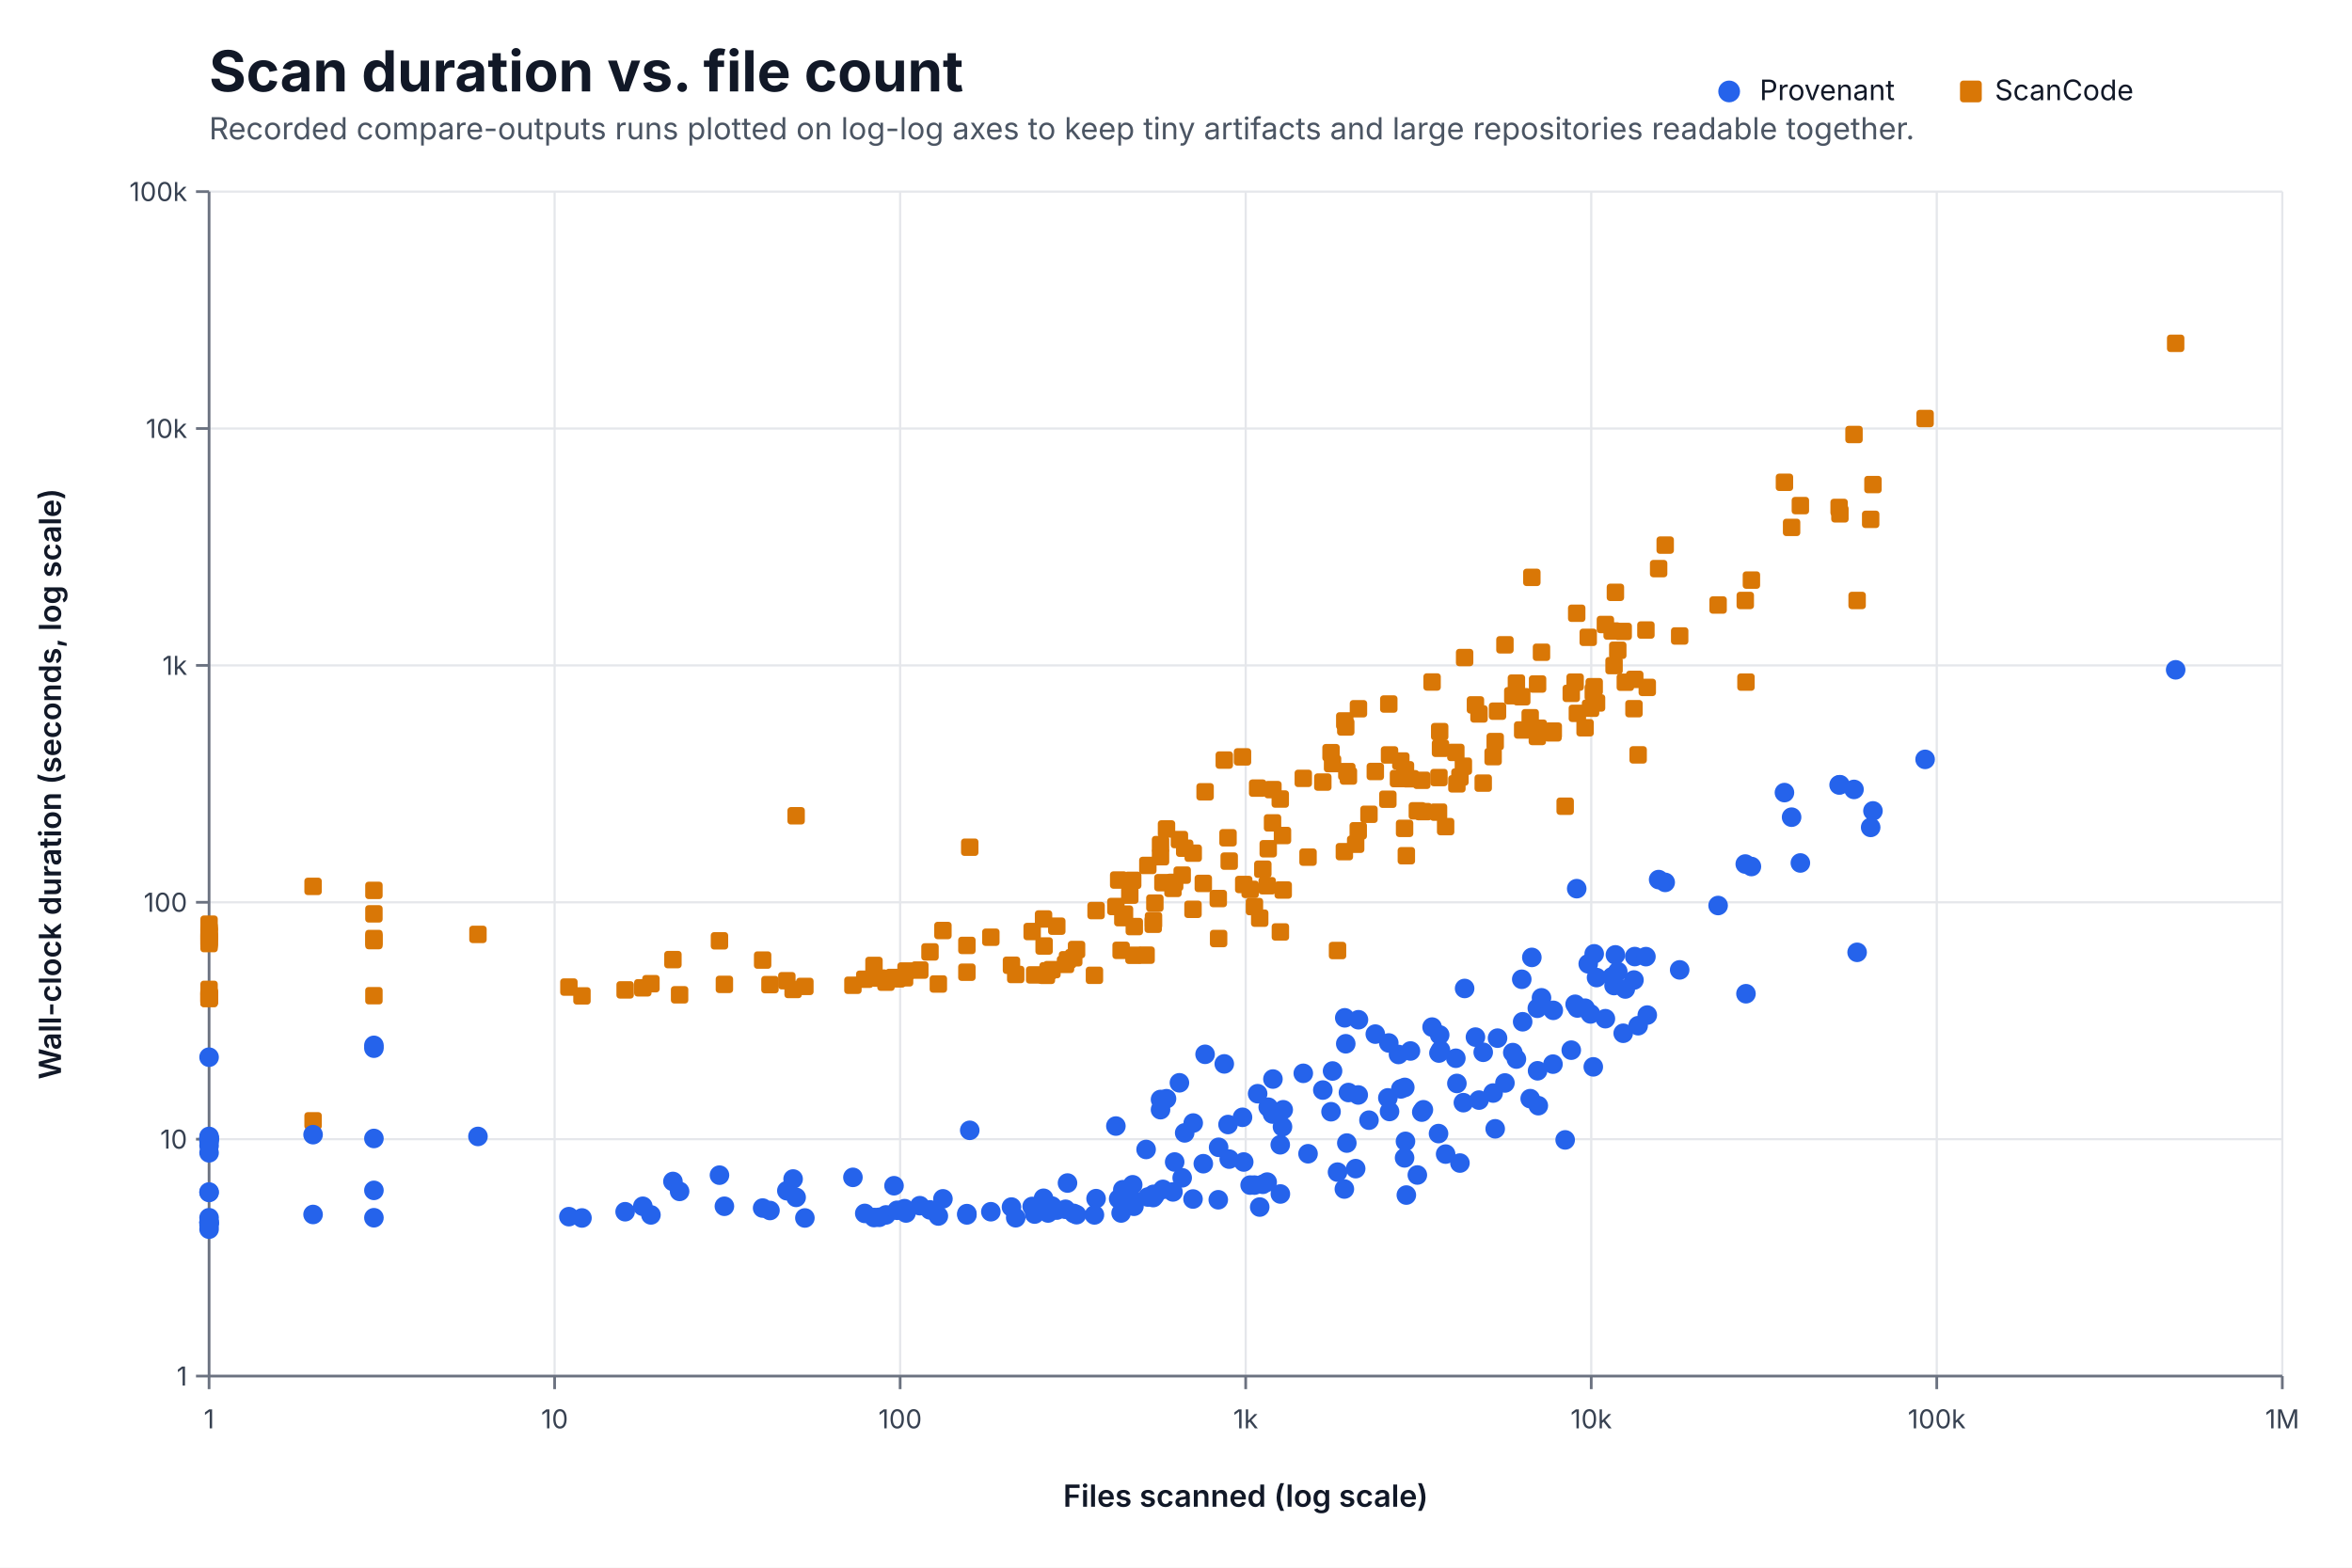
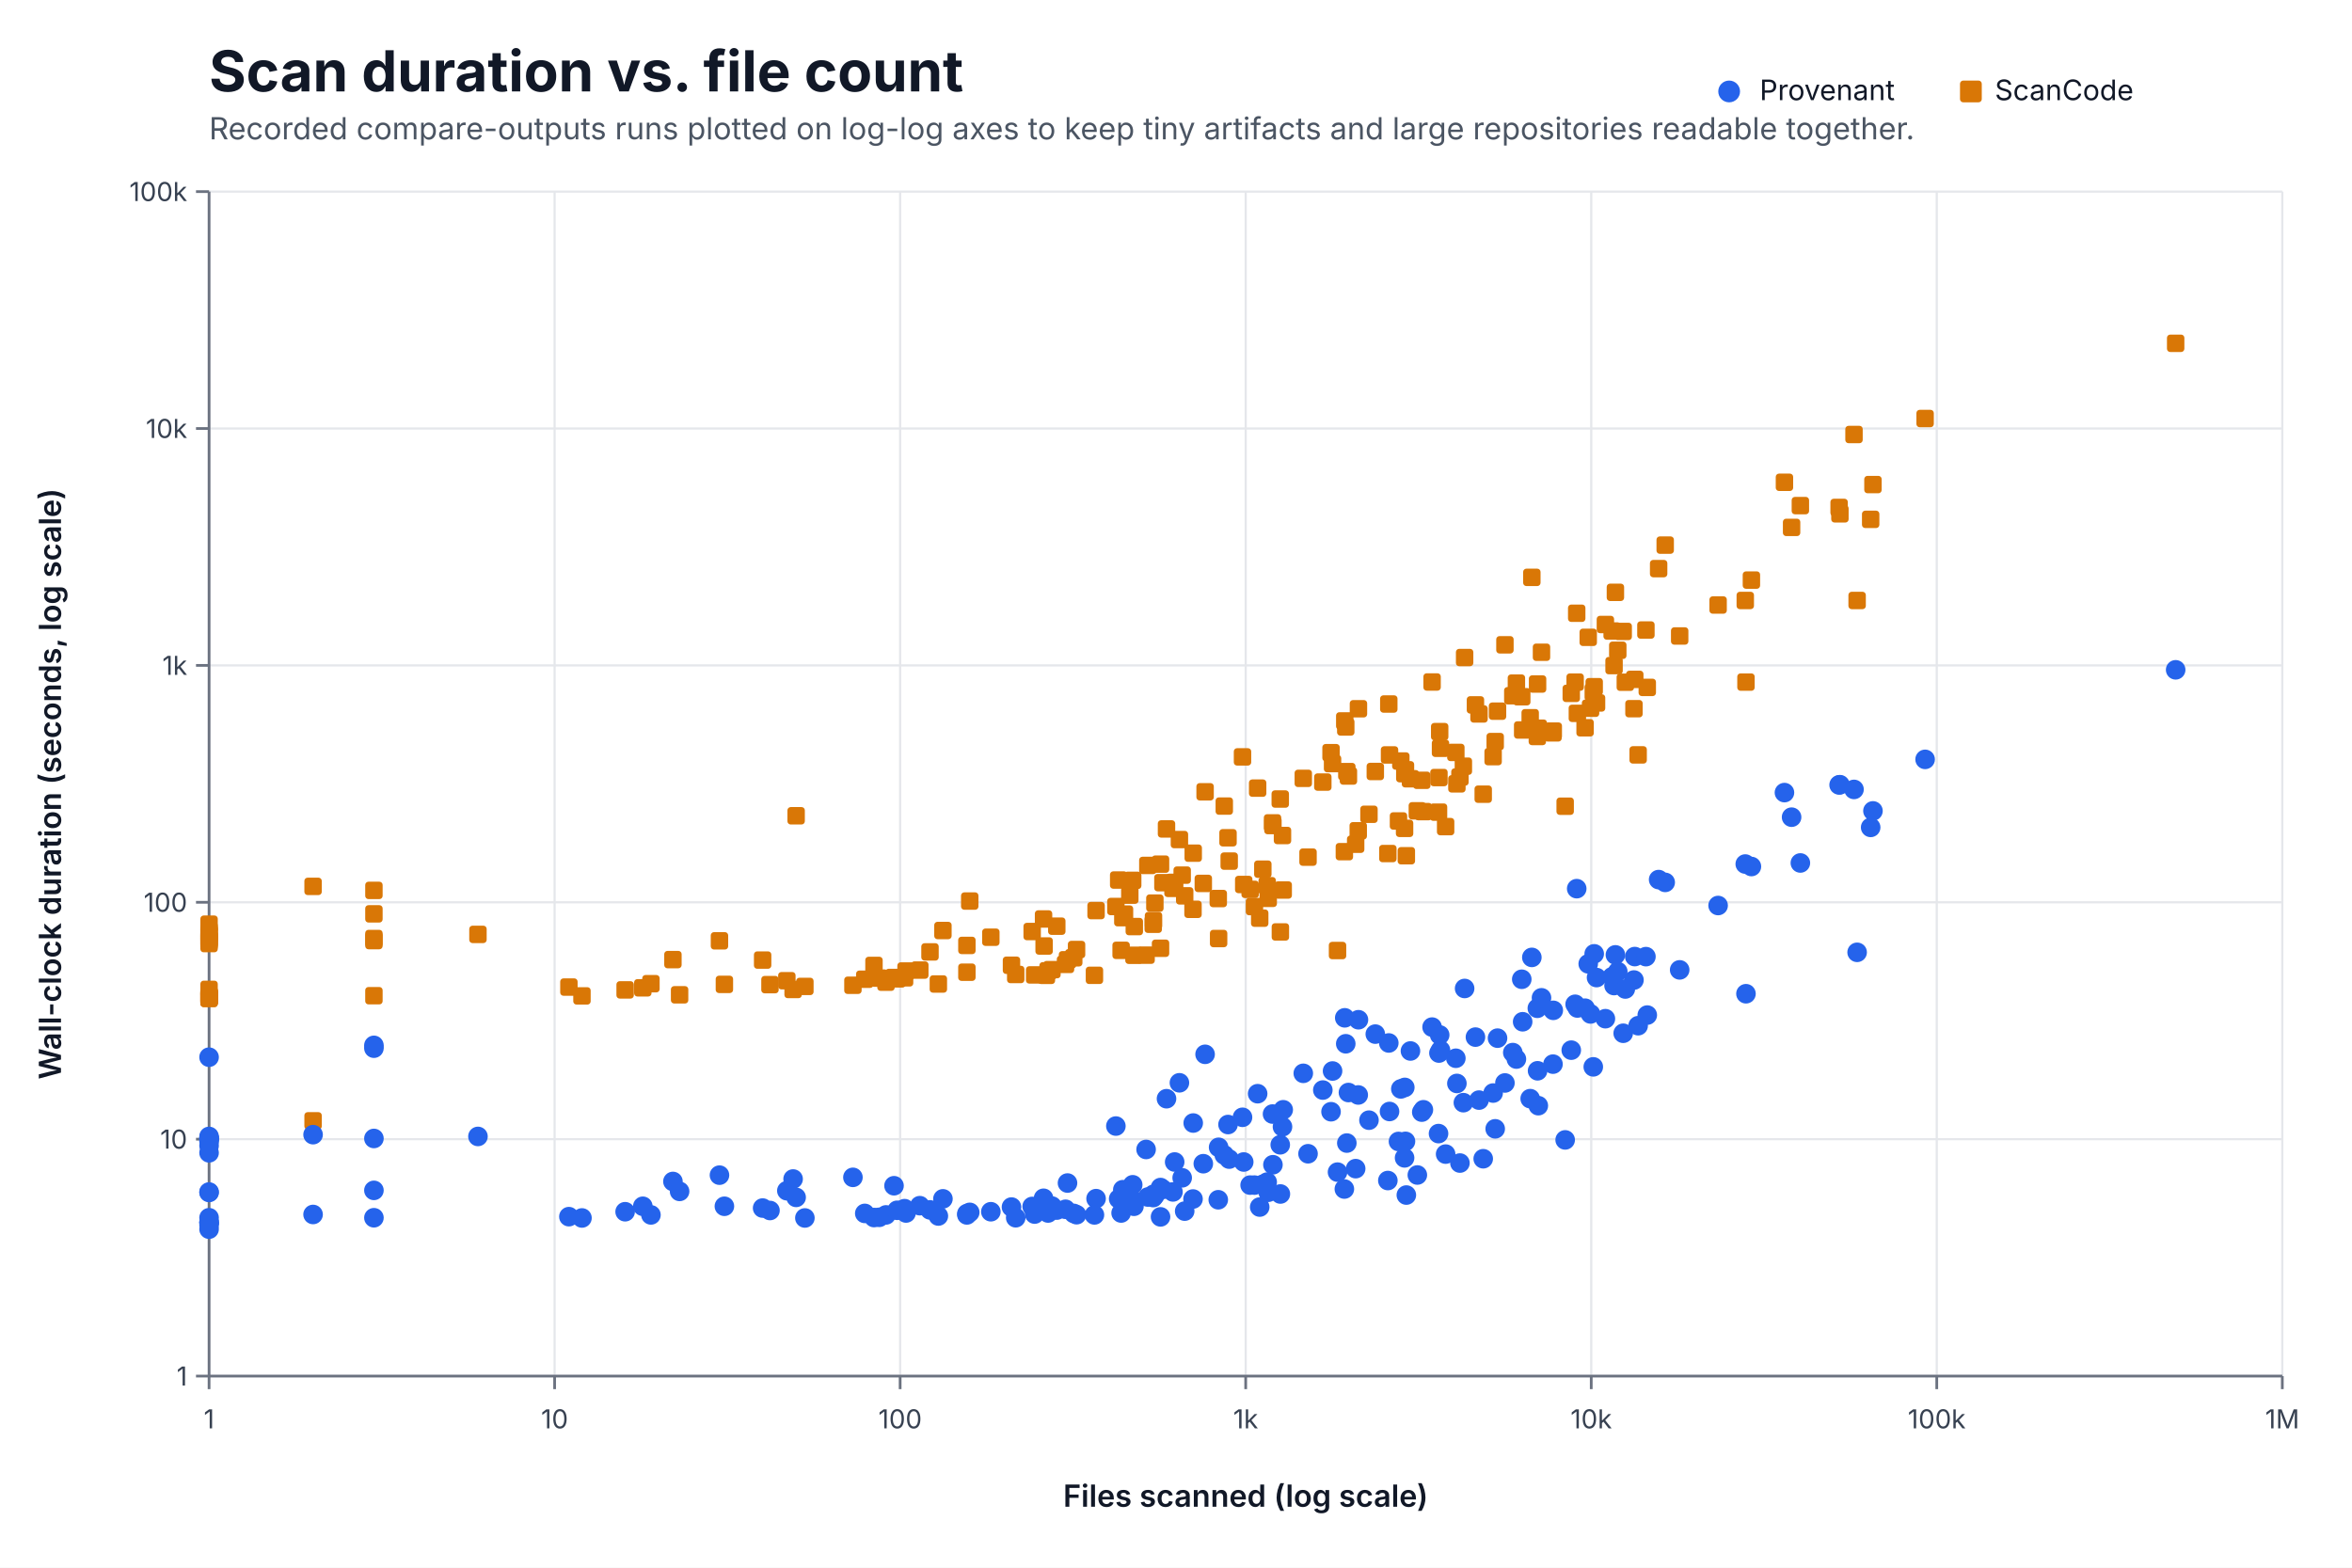
<svg xmlns="http://www.w3.org/2000/svg" width="1080" height="720" viewBox="0 0 1080 720" role="img" aria-labelledby="title desc">
  <style>
    text { font-family: -apple-system, BlinkMacSystemFont, "Segoe UI", sans-serif; fill: #111827; }
    .title { font-size: 26px; font-weight: 700; }
    .subtitle { font-size: 14px; fill: #4b5563; }
    .axis-label { font-size: 14px; font-weight: 600; }
    .tick { font-size: 12px; fill: #374151; }
    .grid { stroke: #e5e7eb; stroke-width: 1; }
    .axis { stroke: #6b7280; stroke-width: 1.25; }
    .legend-label { font-size: 13px; }
  </style>
  <rect x="0" y="0" width="1080" height="720" fill="white" />
  <text class="title" x="96" y="42">Scan duration vs. file count</text>
  <text class="subtitle" x="96" y="64">Recorded compare-outputs runs plotted on log-log axes to keep tiny artifacts and large repositories readable together.</text>
  <line class="grid" x1="96.00" y1="632.00" x2="1048.00" y2="632.00" />
  <line class="grid" x1="96.00" y1="523.20" x2="1048.00" y2="523.20" />
  <line class="grid" x1="96.00" y1="414.40" x2="1048.00" y2="414.40" />
  <line class="grid" x1="96.00" y1="305.60" x2="1048.00" y2="305.60" />
  <line class="grid" x1="96.00" y1="196.80" x2="1048.00" y2="196.80" />
  <line class="grid" x1="96.00" y1="88.00" x2="1048.00" y2="88.00" />
  <line class="grid" x1="96.00" y1="88.00" x2="96.00" y2="632.00" />
  <line class="grid" x1="254.67" y1="88.00" x2="254.67" y2="632.00" />
  <line class="grid" x1="413.33" y1="88.00" x2="413.33" y2="632.00" />
  <line class="grid" x1="572.00" y1="88.00" x2="572.00" y2="632.00" />
  <line class="grid" x1="730.67" y1="88.00" x2="730.67" y2="632.00" />
  <line class="grid" x1="889.33" y1="88.00" x2="889.33" y2="632.00" />
  <line class="grid" x1="1048.00" y1="88.00" x2="1048.00" y2="632.00" />
  <line class="axis" x1="96.00" y1="632.00" x2="1048.00" y2="632.00" />
  <line class="axis" x1="96.00" y1="88.00" x2="96.00" y2="632.00" />
  <line class="axis" x1="96.00" y1="632.00" x2="96.00" y2="638.00" />
  <text class="tick" x="96.00" y="656.00" text-anchor="middle">1</text>
  <line class="axis" x1="254.67" y1="632.00" x2="254.67" y2="638.00" />
  <text class="tick" x="254.67" y="656.00" text-anchor="middle">10</text>
  <line class="axis" x1="413.33" y1="632.00" x2="413.33" y2="638.00" />
  <text class="tick" x="413.33" y="656.00" text-anchor="middle">100</text>
  <line class="axis" x1="572.00" y1="632.00" x2="572.00" y2="638.00" />
  <text class="tick" x="572.00" y="656.00" text-anchor="middle">1k</text>
  <line class="axis" x1="730.67" y1="632.00" x2="730.67" y2="638.00" />
  <text class="tick" x="730.67" y="656.00" text-anchor="middle">10k</text>
  <line class="axis" x1="889.33" y1="632.00" x2="889.33" y2="638.00" />
  <text class="tick" x="889.33" y="656.00" text-anchor="middle">100k</text>
  <line class="axis" x1="1048.00" y1="632.00" x2="1048.00" y2="638.00" />
  <text class="tick" x="1048.00" y="656.00" text-anchor="middle">1M</text>
  <line class="axis" x1="90.00" y1="632.00" x2="96.00" y2="632.00" />
  <text class="tick" x="86.00" y="632.00" text-anchor="end" dominant-baseline="middle">1</text>
  <line class="axis" x1="90.00" y1="523.20" x2="96.00" y2="523.20" />
  <text class="tick" x="86.00" y="523.20" text-anchor="end" dominant-baseline="middle">10</text>
  <line class="axis" x1="90.00" y1="414.40" x2="96.00" y2="414.40" />
  <text class="tick" x="86.00" y="414.40" text-anchor="end" dominant-baseline="middle">100</text>
  <line class="axis" x1="90.00" y1="305.60" x2="96.00" y2="305.60" />
  <text class="tick" x="86.00" y="305.60" text-anchor="end" dominant-baseline="middle">1k</text>
  <line class="axis" x1="90.00" y1="196.80" x2="96.00" y2="196.80" />
  <text class="tick" x="86.00" y="196.80" text-anchor="end" dominant-baseline="middle">10k</text>
  <line class="axis" x1="90.00" y1="88.00" x2="96.00" y2="88.00" />
  <text class="tick" x="86.00" y="88.00" text-anchor="end" dominant-baseline="middle">100k</text>
  <text class="axis-label" x="572.00" y="692.00" text-anchor="middle">Files scanned (log scale)</text>
  <text class="axis-label" x="28" y="360.00" transform="rotate(-90 28 360.00)" text-anchor="middle">Wall-clock duration (seconds, log scale)</text>
  <g aria-label="Legend">
    <circle cx="794" cy="42" r="5" fill="#2563eb" />
    <text class="legend-label" x="808" y="46">Provenant</text>
    <rect x="900" y="37" width="10" height="10" fill="#d97706" rx="1.5" />
    <text class="legend-label" x="916" y="46">ScanCode</text>
  </g>
  <g aria-label="ScanCode points">
    <rect x="92.00" y="420.46" width="8" height="8" fill="#d97706" rx="1.5" />
    <rect x="92.00" y="423.47" width="8" height="8" fill="#d97706" rx="1.5" />
    <rect x="92.00" y="425.26" width="8" height="8" fill="#d97706" rx="1.5" />
    <rect x="92.00" y="424.52" width="8" height="8" fill="#d97706" rx="1.5" />
    <rect x="92.00" y="453.23" width="8" height="8" fill="#d97706" rx="1.5" />
    <rect x="92.00" y="454.13" width="8" height="8" fill="#d97706" rx="1.5" />
    <rect x="92.00" y="450.39" width="8" height="8" fill="#d97706" rx="1.5" />
    <rect x="92.00" y="454.09" width="8" height="8" fill="#d97706" rx="1.5" />
    <rect x="92.00" y="429.37" width="8" height="8" fill="#d97706" rx="1.5" />
    <rect x="92.00" y="428.44" width="8" height="8" fill="#d97706" rx="1.5" />
    <rect x="92.00" y="427.25" width="8" height="8" fill="#d97706" rx="1.5" />
    <rect x="92.00" y="453.66" width="8" height="8" fill="#d97706" rx="1.5" />
    <rect x="92.00" y="454.09" width="8" height="8" fill="#d97706" rx="1.5" />
    <rect x="92.00" y="427.69" width="8" height="8" fill="#d97706" rx="1.5" />
    <rect x="92.00" y="453.46" width="8" height="8" fill="#d97706" rx="1.5" />
    <rect x="92.00" y="454.54" width="8" height="8" fill="#d97706" rx="1.5" />
    <rect x="92.00" y="454.54" width="8" height="8" fill="#d97706" rx="1.5" />
    <rect x="139.76" y="510.78" width="8" height="8" fill="#d97706" rx="1.5" />
    <rect x="139.76" y="403.09" width="8" height="8" fill="#d97706" rx="1.5" />
    <rect x="167.70" y="427.04" width="8" height="8" fill="#d97706" rx="1.5" />
    <rect x="167.70" y="404.94" width="8" height="8" fill="#d97706" rx="1.5" />
    <rect x="167.70" y="427.99" width="8" height="8" fill="#d97706" rx="1.5" />
    <rect x="167.70" y="453.30" width="8" height="8" fill="#d97706" rx="1.5" />
    <rect x="167.70" y="415.71" width="8" height="8" fill="#d97706" rx="1.5" />
    <rect x="215.47" y="425.14" width="8" height="8" fill="#d97706" rx="1.5" />
    <rect x="257.23" y="449.34" width="8" height="8" fill="#d97706" rx="1.5" />
    <rect x="263.23" y="453.39" width="8" height="8" fill="#d97706" rx="1.5" />
    <rect x="283.05" y="450.63" width="8" height="8" fill="#d97706" rx="1.5" />
    <rect x="291.17" y="449.68" width="8" height="8" fill="#d97706" rx="1.5" />
    <rect x="294.90" y="447.79" width="8" height="8" fill="#d97706" rx="1.5" />
    <rect x="305.00" y="436.72" width="8" height="8" fill="#d97706" rx="1.5" />
    <rect x="308.06" y="452.89" width="8" height="8" fill="#d97706" rx="1.5" />
    <rect x="326.37" y="428.10" width="8" height="8" fill="#d97706" rx="1.5" />
    <rect x="328.63" y="448.10" width="8" height="8" fill="#d97706" rx="1.5" />
    <rect x="346.19" y="436.94" width="8" height="8" fill="#d97706" rx="1.5" />
    <rect x="349.56" y="448.21" width="8" height="8" fill="#d97706" rx="1.5" />
    <rect x="357.31" y="446.42" width="8" height="8" fill="#d97706" rx="1.5" />
    <rect x="360.18" y="450.45" width="8" height="8" fill="#d97706" rx="1.5" />
    <rect x="361.57" y="370.67" width="8" height="8" fill="#d97706" rx="1.5" />
    <rect x="365.59" y="449.04" width="8" height="8" fill="#d97706" rx="1.5" />
    <rect x="387.65" y="448.50" width="8" height="8" fill="#d97706" rx="1.5" />
    <rect x="393.09" y="445.73" width="8" height="8" fill="#d97706" rx="1.5" />
    <rect x="397.32" y="439.40" width="8" height="8" fill="#d97706" rx="1.5" />
    <rect x="399.74" y="445.22" width="8" height="8" fill="#d97706" rx="1.5" />
    <rect x="402.83" y="447.10" width="8" height="8" fill="#d97706" rx="1.5" />
    <rect x="406.52" y="444.93" width="8" height="8" fill="#d97706" rx="1.5" />
    <rect x="407.94" y="445.56" width="8" height="8" fill="#d97706" rx="1.5" />
    <rect x="411.37" y="445.09" width="8" height="8" fill="#d97706" rx="1.5" />
    <rect x="412.04" y="441.96" width="8" height="8" fill="#d97706" rx="1.5" />
    <rect x="418.36" y="441.53" width="8" height="8" fill="#d97706" rx="1.5" />
    <rect x="423.04" y="433.19" width="8" height="8" fill="#d97706" rx="1.5" />
    <rect x="426.88" y="447.92" width="8" height="8" fill="#d97706" rx="1.5" />
    <rect x="428.98" y="423.36" width="8" height="8" fill="#d97706" rx="1.5" />
    <rect x="439.98" y="442.51" width="8" height="8" fill="#d97706" rx="1.5" />
    <rect x="439.98" y="430.21" width="8" height="8" fill="#d97706" rx="1.5" />
-     <rect x="441.29" y="385.10" width="8" height="8" fill="#d97706" rx="1.5" />
+     <rect x="441.29" y="409.83" width="8" height="8" fill="#d97706" rx="1.5" />
    <rect x="450.98" y="426.44" width="8" height="8" fill="#d97706" rx="1.5" />
    <rect x="460.46" y="439.32" width="8" height="8" fill="#d97706" rx="1.5" />
    <rect x="462.40" y="443.56" width="8" height="8" fill="#d97706" rx="1.5" />
    <rect x="469.95" y="423.83" width="8" height="8" fill="#d97706" rx="1.5" />
    <rect x="471.08" y="443.75" width="8" height="8" fill="#d97706" rx="1.5" />
    <rect x="475.18" y="418.07" width="8" height="8" fill="#d97706" rx="1.5" />
    <rect x="475.44" y="430.47" width="8" height="8" fill="#d97706" rx="1.5" />
    <rect x="476.49" y="443.95" width="8" height="8" fill="#d97706" rx="1.5" />
    <rect x="477.26" y="441.87" width="8" height="8" fill="#d97706" rx="1.5" />
    <rect x="479.04" y="441.32" width="8" height="8" fill="#d97706" rx="1.5" />
    <rect x="481.26" y="421.37" width="8" height="8" fill="#d97706" rx="1.5" />
    <rect x="485.27" y="438.93" width="8" height="8" fill="#d97706" rx="1.5" />
    <rect x="486.18" y="436.80" width="8" height="8" fill="#d97706" rx="1.5" />
    <rect x="489.05" y="435.88" width="8" height="8" fill="#d97706" rx="1.5" />
    <rect x="490.34" y="432.10" width="8" height="8" fill="#d97706" rx="1.5" />
    <rect x="498.55" y="443.94" width="8" height="8" fill="#d97706" rx="1.5" />
    <rect x="499.30" y="414.21" width="8" height="8" fill="#d97706" rx="1.5" />
    <rect x="508.39" y="412.34" width="8" height="8" fill="#d97706" rx="1.5" />
    <rect x="509.68" y="400.18" width="8" height="8" fill="#d97706" rx="1.5" />
    <rect x="510.80" y="432.47" width="8" height="8" fill="#d97706" rx="1.5" />
    <rect x="511.58" y="417.47" width="8" height="8" fill="#d97706" rx="1.5" />
    <rect x="512.36" y="415.82" width="8" height="8" fill="#d97706" rx="1.5" />
    <rect x="514.79" y="407.11" width="8" height="8" fill="#d97706" rx="1.5" />
    <rect x="516.12" y="400.33" width="8" height="8" fill="#d97706" rx="1.5" />
    <rect x="516.70" y="434.73" width="8" height="8" fill="#d97706" rx="1.5" />
    <rect x="516.85" y="421.56" width="8" height="8" fill="#d97706" rx="1.5" />
    <rect x="522.27" y="434.69" width="8" height="8" fill="#d97706" rx="1.5" />
    <rect x="523.07" y="393.48" width="8" height="8" fill="#d97706" rx="1.5" />
    <rect x="525.54" y="420.49" width="8" height="8" fill="#d97706" rx="1.5" />
    <rect x="525.67" y="418.82" width="8" height="8" fill="#d97706" rx="1.5" />
    <rect x="526.30" y="410.78" width="8" height="8" fill="#d97706" rx="1.5" />
-     <rect x="528.90" y="383.91" width="8" height="8" fill="#d97706" rx="1.5" />
-     <rect x="528.90" y="389.48" width="8" height="8" fill="#d97706" rx="1.5" />
+     <rect x="528.90" y="392.88" width="8" height="8" fill="#d97706" rx="1.5" />
+     <rect x="528.90" y="431.51" width="8" height="8" fill="#d97706" rx="1.5" />
    <rect x="529.99" y="401.38" width="8" height="8" fill="#d97706" rx="1.5" />
    <rect x="531.64" y="376.71" width="8" height="8" fill="#d97706" rx="1.5" />
    <rect x="534.61" y="404.01" width="8" height="8" fill="#d97706" rx="1.5" />
    <rect x="535.39" y="401.24" width="8" height="8" fill="#d97706" rx="1.5" />
    <rect x="537.57" y="381.59" width="8" height="8" fill="#d97706" rx="1.5" />
    <rect x="538.84" y="397.93" width="8" height="8" fill="#d97706" rx="1.5" />
-     <rect x="539.99" y="385.56" width="8" height="8" fill="#d97706" rx="1.5" />
+     <rect x="539.99" y="407.44" width="8" height="8" fill="#d97706" rx="1.5" />
    <rect x="543.81" y="413.62" width="8" height="8" fill="#d97706" rx="1.5" />
    <rect x="543.91" y="387.84" width="8" height="8" fill="#d97706" rx="1.5" />
    <rect x="548.54" y="401.74" width="8" height="8" fill="#d97706" rx="1.5" />
    <rect x="549.36" y="359.65" width="8" height="8" fill="#d97706" rx="1.5" />
    <rect x="555.41" y="408.67" width="8" height="8" fill="#d97706" rx="1.5" />
    <rect x="555.57" y="427.04" width="8" height="8" fill="#d97706" rx="1.5" />
-     <rect x="558.17" y="345.08" width="8" height="8" fill="#d97706" rx="1.5" />
+     <rect x="558.17" y="366.21" width="8" height="8" fill="#d97706" rx="1.5" />
    <rect x="559.89" y="380.76" width="8" height="8" fill="#d97706" rx="1.5" />
    <rect x="560.43" y="391.49" width="8" height="8" fill="#d97706" rx="1.5" />
    <rect x="566.54" y="343.62" width="8" height="8" fill="#d97706" rx="1.5" />
    <rect x="567.10" y="402.22" width="8" height="8" fill="#d97706" rx="1.5" />
    <rect x="570.04" y="404.47" width="8" height="8" fill="#d97706" rx="1.5" />
    <rect x="572.02" y="412.37" width="8" height="8" fill="#d97706" rx="1.5" />
    <rect x="573.49" y="357.97" width="8" height="8" fill="#d97706" rx="1.5" />
    <rect x="574.44" y="417.69" width="8" height="8" fill="#d97706" rx="1.5" />
    <rect x="575.87" y="395.19" width="8" height="8" fill="#d97706" rx="1.5" />
    <rect x="577.87" y="402.80" width="8" height="8" fill="#d97706" rx="1.5" />
-     <rect x="578.35" y="385.81" width="8" height="8" fill="#d97706" rx="1.5" />
+     <rect x="578.35" y="408.58" width="8" height="8" fill="#d97706" rx="1.5" />
    <rect x="580.33" y="373.93" width="8" height="8" fill="#d97706" rx="1.5" />
-     <rect x="580.51" y="358.66" width="8" height="8" fill="#d97706" rx="1.5" />
+     <rect x="580.51" y="375.16" width="8" height="8" fill="#d97706" rx="1.5" />
    <rect x="583.87" y="362.98" width="8" height="8" fill="#d97706" rx="1.5" />
    <rect x="583.93" y="424.01" width="8" height="8" fill="#d97706" rx="1.5" />
    <rect x="584.90" y="379.72" width="8" height="8" fill="#d97706" rx="1.5" />
    <rect x="585.23" y="404.76" width="8" height="8" fill="#d97706" rx="1.5" />
    <rect x="594.45" y="353.48" width="8" height="8" fill="#d97706" rx="1.5" />
    <rect x="596.63" y="389.66" width="8" height="8" fill="#d97706" rx="1.5" />
    <rect x="603.42" y="355.19" width="8" height="8" fill="#d97706" rx="1.5" />
    <rect x="607.19" y="341.69" width="8" height="8" fill="#d97706" rx="1.5" />
    <rect x="607.89" y="346.71" width="8" height="8" fill="#d97706" rx="1.5" />
    <rect x="610.17" y="432.56" width="8" height="8" fill="#d97706" rx="1.5" />
    <rect x="613.31" y="387.15" width="8" height="8" fill="#d97706" rx="1.5" />
    <rect x="613.49" y="327.10" width="8" height="8" fill="#d97706" rx="1.5" />
    <rect x="613.95" y="329.87" width="8" height="8" fill="#d97706" rx="1.5" />
    <rect x="614.44" y="350.37" width="8" height="8" fill="#d97706" rx="1.5" />
    <rect x="615.18" y="352.40" width="8" height="8" fill="#d97706" rx="1.5" />
    <rect x="618.50" y="383.74" width="8" height="8" fill="#d97706" rx="1.5" />
    <rect x="619.68" y="377.56" width="8" height="8" fill="#d97706" rx="1.5" />
    <rect x="619.78" y="321.51" width="8" height="8" fill="#d97706" rx="1.5" />
    <rect x="624.61" y="369.98" width="8" height="8" fill="#d97706" rx="1.5" />
    <rect x="627.52" y="350.33" width="8" height="8" fill="#d97706" rx="1.5" />
-     <rect x="633.28" y="363.07" width="8" height="8" fill="#d97706" rx="1.5" />
+     <rect x="633.28" y="388.01" width="8" height="8" fill="#d97706" rx="1.5" />
    <rect x="633.71" y="319.34" width="8" height="8" fill="#d97706" rx="1.5" />
    <rect x="634.05" y="342.72" width="8" height="8" fill="#d97706" rx="1.5" />
-     <rect x="638.16" y="353.58" width="8" height="8" fill="#d97706" rx="1.5" />
+     <rect x="638.16" y="373.05" width="8" height="8" fill="#d97706" rx="1.5" />
    <rect x="639.24" y="345.52" width="8" height="8" fill="#d97706" rx="1.5" />
    <rect x="640.96" y="376.44" width="8" height="8" fill="#d97706" rx="1.5" />
    <rect x="641.06" y="351.33" width="8" height="8" fill="#d97706" rx="1.5" />
    <rect x="641.37" y="349.55" width="8" height="8" fill="#d97706" rx="1.5" />
    <rect x="641.77" y="389.02" width="8" height="8" fill="#d97706" rx="1.5" />
    <rect x="643.66" y="353.67" width="8" height="8" fill="#d97706" rx="1.5" />
    <rect x="646.82" y="368.39" width="8" height="8" fill="#d97706" rx="1.5" />
    <rect x="648.86" y="354.37" width="8" height="8" fill="#d97706" rx="1.5" />
    <rect x="649.60" y="368.75" width="8" height="8" fill="#d97706" rx="1.5" />
    <rect x="653.59" y="309.22" width="8" height="8" fill="#d97706" rx="1.5" />
    <rect x="656.55" y="369.00" width="8" height="8" fill="#d97706" rx="1.5" />
    <rect x="656.74" y="353.11" width="8" height="8" fill="#d97706" rx="1.5" />
    <rect x="657.08" y="332.02" width="8" height="8" fill="#d97706" rx="1.5" />
    <rect x="657.46" y="339.67" width="8" height="8" fill="#d97706" rx="1.5" />
    <rect x="659.81" y="375.65" width="8" height="8" fill="#d97706" rx="1.5" />
    <rect x="664.50" y="341.57" width="8" height="8" fill="#d97706" rx="1.5" />
    <rect x="664.98" y="356.00" width="8" height="8" fill="#d97706" rx="1.5" />
    <rect x="666.38" y="352.86" width="8" height="8" fill="#d97706" rx="1.5" />
    <rect x="667.96" y="347.89" width="8" height="8" fill="#d97706" rx="1.5" />
    <rect x="668.53" y="297.99" width="8" height="8" fill="#d97706" rx="1.5" />
    <rect x="673.50" y="319.74" width="8" height="8" fill="#d97706" rx="1.5" />
    <rect x="675.14" y="323.90" width="8" height="8" fill="#d97706" rx="1.5" />
-     <rect x="677.07" y="355.67" width="8" height="8" fill="#d97706" rx="1.5" />
+     <rect x="677.07" y="360.75" width="8" height="8" fill="#d97706" rx="1.5" />
    <rect x="681.62" y="343.50" width="8" height="8" fill="#d97706" rx="1.5" />
    <rect x="682.57" y="336.59" width="8" height="8" fill="#d97706" rx="1.5" />
    <rect x="683.64" y="322.63" width="8" height="8" fill="#d97706" rx="1.5" />
    <rect x="687.04" y="292.14" width="8" height="8" fill="#d97706" rx="1.5" />
    <rect x="690.65" y="315.53" width="8" height="8" fill="#d97706" rx="1.5" />
    <rect x="692.31" y="309.74" width="8" height="8" fill="#d97706" rx="1.5" />
    <rect x="694.77" y="315.99" width="8" height="8" fill="#d97706" rx="1.5" />
    <rect x="695.18" y="331.26" width="8" height="8" fill="#d97706" rx="1.5" />
    <rect x="698.64" y="325.64" width="8" height="8" fill="#d97706" rx="1.5" />
    <rect x="699.40" y="261.17" width="8" height="8" fill="#d97706" rx="1.5" />
    <rect x="701.92" y="334.25" width="8" height="8" fill="#d97706" rx="1.5" />
    <rect x="702.03" y="310.15" width="8" height="8" fill="#d97706" rx="1.5" />
    <rect x="702.37" y="330.44" width="8" height="8" fill="#d97706" rx="1.5" />
    <rect x="703.83" y="295.56" width="8" height="8" fill="#d97706" rx="1.5" />
    <rect x="709.11" y="332.59" width="8" height="8" fill="#d97706" rx="1.5" />
    <rect x="709.24" y="331.79" width="8" height="8" fill="#d97706" rx="1.5" />
    <rect x="714.70" y="366.27" width="8" height="8" fill="#d97706" rx="1.5" />
    <rect x="717.50" y="314.45" width="8" height="8" fill="#d97706" rx="1.5" />
    <rect x="719.28" y="309.28" width="8" height="8" fill="#d97706" rx="1.5" />
    <rect x="720.00" y="277.65" width="8" height="8" fill="#d97706" rx="1.5" />
    <rect x="720.30" y="323.62" width="8" height="8" fill="#d97706" rx="1.5" />
    <rect x="723.85" y="330.25" width="8" height="8" fill="#d97706" rx="1.5" />
    <rect x="725.29" y="288.71" width="8" height="8" fill="#d97706" rx="1.5" />
    <rect x="726.36" y="321.28" width="8" height="8" fill="#d97706" rx="1.5" />
    <rect x="727.61" y="313.95" width="8" height="8" fill="#d97706" rx="1.5" />
    <rect x="728.03" y="311.39" width="8" height="8" fill="#d97706" rx="1.5" />
    <rect x="729.11" y="318.85" width="8" height="8" fill="#d97706" rx="1.5" />
    <rect x="733.17" y="282.81" width="8" height="8" fill="#d97706" rx="1.5" />
    <rect x="736.27" y="285.81" width="8" height="8" fill="#d97706" rx="1.5" />
    <rect x="737.15" y="301.70" width="8" height="8" fill="#d97706" rx="1.5" />
    <rect x="737.77" y="268.04" width="8" height="8" fill="#d97706" rx="1.5" />
    <rect x="738.86" y="294.65" width="8" height="8" fill="#d97706" rx="1.5" />
    <rect x="741.35" y="286.00" width="8" height="8" fill="#d97706" rx="1.5" />
    <rect x="742.32" y="309.33" width="8" height="8" fill="#d97706" rx="1.5" />
    <rect x="746.29" y="321.48" width="8" height="8" fill="#d97706" rx="1.5" />
    <rect x="746.66" y="308.03" width="8" height="8" fill="#d97706" rx="1.5" />
    <rect x="748.21" y="342.70" width="8" height="8" fill="#d97706" rx="1.5" />
    <rect x="751.78" y="285.35" width="8" height="8" fill="#d97706" rx="1.5" />
    <rect x="752.40" y="311.70" width="8" height="8" fill="#d97706" rx="1.5" />
    <rect x="757.62" y="257.15" width="8" height="8" fill="#d97706" rx="1.5" />
    <rect x="760.63" y="246.36" width="8" height="8" fill="#d97706" rx="1.5" />
    <rect x="767.28" y="288.09" width="8" height="8" fill="#d97706" rx="1.5" />
    <rect x="784.93" y="273.87" width="8" height="8" fill="#d97706" rx="1.5" />
    <rect x="797.40" y="271.78" width="8" height="8" fill="#d97706" rx="1.5" />
    <rect x="797.72" y="309.27" width="8" height="8" fill="#d97706" rx="1.5" />
    <rect x="800.22" y="262.42" width="8" height="8" fill="#d97706" rx="1.5" />
    <rect x="815.39" y="217.51" width="8" height="8" fill="#d97706" rx="1.5" />
    <rect x="818.67" y="238.22" width="8" height="8" fill="#d97706" rx="1.5" />
    <rect x="822.70" y="228.21" width="8" height="8" fill="#d97706" rx="1.5" />
    <rect x="840.49" y="229.06" width="8" height="8" fill="#d97706" rx="1.5" />
    <rect x="840.86" y="231.99" width="8" height="8" fill="#d97706" rx="1.5" />
    <rect x="847.33" y="195.56" width="8" height="8" fill="#d97706" rx="1.5" />
    <rect x="848.76" y="271.78" width="8" height="8" fill="#d97706" rx="1.5" />
    <rect x="854.98" y="234.53" width="8" height="8" fill="#d97706" rx="1.5" />
    <rect x="856.03" y="218.55" width="8" height="8" fill="#d97706" rx="1.5" />
    <rect x="879.98" y="188.22" width="8" height="8" fill="#d97706" rx="1.5" />
    <rect x="995.03" y="153.67" width="8" height="8" fill="#d97706" rx="1.5" />
  </g>
  <g aria-label="Provenant points">
    <circle cx="96.00" cy="522.92" r="4.5" fill="#2563eb" />
    <circle cx="96.00" cy="522.78" r="4.5" fill="#2563eb" />
    <circle cx="96.00" cy="522.68" r="4.5" fill="#2563eb" />
    <circle cx="96.00" cy="521.94" r="4.5" fill="#2563eb" />
    <circle cx="96.00" cy="561.35" r="4.5" fill="#2563eb" />
    <circle cx="96.00" cy="561.46" r="4.5" fill="#2563eb" />
    <circle cx="96.00" cy="529.46" r="4.5" fill="#2563eb" />
    <circle cx="96.00" cy="547.49" r="4.5" fill="#2563eb" />
    <circle cx="96.00" cy="485.54" r="4.5" fill="#2563eb" />
    <circle cx="96.00" cy="526.17" r="4.5" fill="#2563eb" />
    <circle cx="96.00" cy="524.11" r="4.5" fill="#2563eb" />
    <circle cx="96.00" cy="547.65" r="4.5" fill="#2563eb" />
    <circle cx="96.00" cy="561.56" r="4.5" fill="#2563eb" />
    <circle cx="96.00" cy="523.72" r="4.5" fill="#2563eb" />
    <circle cx="96.00" cy="559.28" r="4.5" fill="#2563eb" />
    <circle cx="96.00" cy="564.53" r="4.5" fill="#2563eb" />
    <circle cx="96.00" cy="562.64" r="4.5" fill="#2563eb" />
    <circle cx="143.76" cy="521.12" r="4.5" fill="#2563eb" />
    <circle cx="143.76" cy="557.78" r="4.5" fill="#2563eb" />
    <circle cx="171.70" cy="522.87" r="4.5" fill="#2563eb" />
    <circle cx="171.70" cy="559.28" r="4.5" fill="#2563eb" />
    <circle cx="171.70" cy="480.11" r="4.5" fill="#2563eb" />
    <circle cx="171.70" cy="546.71" r="4.5" fill="#2563eb" />
    <circle cx="171.70" cy="481.40" r="4.5" fill="#2563eb" />
    <circle cx="219.47" cy="521.94" r="4.5" fill="#2563eb" />
    <circle cx="261.23" cy="558.78" r="4.5" fill="#2563eb" />
    <circle cx="267.23" cy="559.38" r="4.5" fill="#2563eb" />
    <circle cx="287.05" cy="556.52" r="4.5" fill="#2563eb" />
    <circle cx="295.17" cy="554.01" r="4.5" fill="#2563eb" />
    <circle cx="298.90" cy="557.98" r="4.5" fill="#2563eb" />
    <circle cx="309.00" cy="542.62" r="4.5" fill="#2563eb" />
    <circle cx="312.06" cy="547.18" r="4.5" fill="#2563eb" />
    <circle cx="330.37" cy="539.72" r="4.5" fill="#2563eb" />
    <circle cx="332.63" cy="554.01" r="4.5" fill="#2563eb" />
    <circle cx="350.19" cy="554.83" r="4.5" fill="#2563eb" />
    <circle cx="353.56" cy="555.95" r="4.5" fill="#2563eb" />
    <circle cx="361.31" cy="546.87" r="4.5" fill="#2563eb" />
    <circle cx="364.18" cy="541.49" r="4.5" fill="#2563eb" />
    <circle cx="365.57" cy="549.93" r="4.5" fill="#2563eb" />
    <circle cx="369.59" cy="559.38" r="4.5" fill="#2563eb" />
    <circle cx="391.65" cy="540.73" r="4.5" fill="#2563eb" />
    <circle cx="397.09" cy="557.29" r="4.5" fill="#2563eb" />
    <circle cx="401.32" cy="559.18" r="4.5" fill="#2563eb" />
    <circle cx="403.74" cy="559.08" r="4.5" fill="#2563eb" />
    <circle cx="406.83" cy="557.98" r="4.5" fill="#2563eb" />
    <circle cx="410.52" cy="544.58" r="4.5" fill="#2563eb" />
    <circle cx="411.94" cy="555.86" r="4.5" fill="#2563eb" />
    <circle cx="415.37" cy="555.11" r="4.5" fill="#2563eb" />
    <circle cx="416.04" cy="557.10" r="4.5" fill="#2563eb" />
    <circle cx="422.36" cy="553.74" r="4.5" fill="#2563eb" />
    <circle cx="427.04" cy="555.67" r="4.5" fill="#2563eb" />
    <circle cx="430.88" cy="558.48" r="4.5" fill="#2563eb" />
    <circle cx="432.98" cy="550.60" r="4.5" fill="#2563eb" />
    <circle cx="443.98" cy="557.98" r="4.5" fill="#2563eb" />
    <circle cx="443.98" cy="557.39" r="4.5" fill="#2563eb" />
-     <circle cx="445.29" cy="519.13" r="4.5" fill="#2563eb" />
+     <circle cx="445.29" cy="556.81" r="4.5" fill="#2563eb" />
    <circle cx="454.98" cy="556.52" r="4.5" fill="#2563eb" />
    <circle cx="464.46" cy="554.37" r="4.5" fill="#2563eb" />
    <circle cx="466.40" cy="559.28" r="4.5" fill="#2563eb" />
    <circle cx="473.95" cy="554.10" r="4.5" fill="#2563eb" />
    <circle cx="475.08" cy="557.59" r="4.5" fill="#2563eb" />
    <circle cx="479.18" cy="550.34" r="4.5" fill="#2563eb" />
    <circle cx="479.44" cy="553.74" r="4.5" fill="#2563eb" />
    <circle cx="480.49" cy="556.24" r="4.5" fill="#2563eb" />
    <circle cx="481.26" cy="557.10" r="4.5" fill="#2563eb" />
    <circle cx="483.04" cy="553.92" r="4.5" fill="#2563eb" />
    <circle cx="485.26" cy="555.76" r="4.5" fill="#2563eb" />
    <circle cx="489.27" cy="555.39" r="4.5" fill="#2563eb" />
    <circle cx="490.18" cy="543.34" r="4.5" fill="#2563eb" />
    <circle cx="493.05" cy="557.29" r="4.5" fill="#2563eb" />
    <circle cx="494.34" cy="557.88" r="4.5" fill="#2563eb" />
    <circle cx="502.55" cy="557.98" r="4.5" fill="#2563eb" />
    <circle cx="503.30" cy="550.51" r="4.5" fill="#2563eb" />
    <circle cx="512.39" cy="517.17" r="4.5" fill="#2563eb" />
    <circle cx="513.68" cy="550.60" r="4.5" fill="#2563eb" />
    <circle cx="514.80" cy="557.10" r="4.5" fill="#2563eb" />
    <circle cx="515.58" cy="546.40" r="4.5" fill="#2563eb" />
    <circle cx="516.36" cy="553.92" r="4.5" fill="#2563eb" />
    <circle cx="518.79" cy="551.28" r="4.5" fill="#2563eb" />
    <circle cx="520.12" cy="544.14" r="4.5" fill="#2563eb" />
    <circle cx="520.70" cy="554.01" r="4.5" fill="#2563eb" />
    <circle cx="520.85" cy="551.53" r="4.5" fill="#2563eb" />
    <circle cx="526.27" cy="527.92" r="4.5" fill="#2563eb" />
    <circle cx="527.07" cy="549.76" r="4.5" fill="#2563eb" />
    <circle cx="529.54" cy="550.01" r="4.5" fill="#2563eb" />
    <circle cx="529.67" cy="548.53" r="4.5" fill="#2563eb" />
    <circle cx="530.30" cy="549.02" r="4.5" fill="#2563eb" />
-     <circle cx="532.90" cy="504.96" r="4.5" fill="#2563eb" />
-     <circle cx="532.90" cy="509.65" r="4.5" fill="#2563eb" />
+     <circle cx="532.90" cy="545.41" r="4.5" fill="#2563eb" />
+     <circle cx="532.90" cy="558.88" r="4.5" fill="#2563eb" />
    <circle cx="533.99" cy="546.25" r="4.5" fill="#2563eb" />
    <circle cx="535.64" cy="504.61" r="4.5" fill="#2563eb" />
    <circle cx="538.61" cy="547.42" r="4.5" fill="#2563eb" />
    <circle cx="539.39" cy="533.68" r="4.5" fill="#2563eb" />
    <circle cx="541.57" cy="497.30" r="4.5" fill="#2563eb" />
    <circle cx="542.84" cy="540.94" r="4.5" fill="#2563eb" />
-     <circle cx="543.99" cy="520.31" r="4.5" fill="#2563eb" />
+     <circle cx="543.99" cy="556.24" r="4.5" fill="#2563eb" />
    <circle cx="547.81" cy="550.68" r="4.5" fill="#2563eb" />
    <circle cx="547.91" cy="515.78" r="4.5" fill="#2563eb" />
    <circle cx="552.54" cy="534.46" r="4.5" fill="#2563eb" />
    <circle cx="553.36" cy="484.22" r="4.5" fill="#2563eb" />
    <circle cx="559.41" cy="551.02" r="4.5" fill="#2563eb" />
    <circle cx="559.57" cy="526.93" r="4.5" fill="#2563eb" />
-     <circle cx="562.17" cy="488.62" r="4.5" fill="#2563eb" />
+     <circle cx="562.17" cy="530.44" r="4.5" fill="#2563eb" />
    <circle cx="563.89" cy="516.47" r="4.5" fill="#2563eb" />
    <circle cx="564.43" cy="532.35" r="4.5" fill="#2563eb" />
    <circle cx="570.54" cy="513.15" r="4.5" fill="#2563eb" />
    <circle cx="571.10" cy="533.68" r="4.5" fill="#2563eb" />
    <circle cx="574.04" cy="544.29" r="4.5" fill="#2563eb" />
    <circle cx="576.02" cy="544.29" r="4.5" fill="#2563eb" />
    <circle cx="577.49" cy="502.31" r="4.5" fill="#2563eb" />
    <circle cx="578.44" cy="554.37" r="4.5" fill="#2563eb" />
    <circle cx="579.87" cy="543.92" r="4.5" fill="#2563eb" />
    <circle cx="581.87" cy="542.91" r="4.5" fill="#2563eb" />
-     <circle cx="582.35" cy="508.50" r="4.5" fill="#2563eb" />
+     <circle cx="582.35" cy="547.57" r="4.5" fill="#2563eb" />
    <circle cx="584.33" cy="511.65" r="4.5" fill="#2563eb" />
-     <circle cx="584.51" cy="495.58" r="4.5" fill="#2563eb" />
+     <circle cx="584.51" cy="534.94" r="4.5" fill="#2563eb" />
    <circle cx="587.87" cy="525.77" r="4.5" fill="#2563eb" />
    <circle cx="587.93" cy="548.37" r="4.5" fill="#2563eb" />
    <circle cx="588.90" cy="517.51" r="4.5" fill="#2563eb" />
    <circle cx="589.23" cy="509.69" r="4.5" fill="#2563eb" />
    <circle cx="598.45" cy="492.95" r="4.5" fill="#2563eb" />
    <circle cx="600.63" cy="529.89" r="4.5" fill="#2563eb" />
    <circle cx="607.42" cy="500.64" r="4.5" fill="#2563eb" />
    <circle cx="611.19" cy="510.59" r="4.5" fill="#2563eb" />
    <circle cx="611.89" cy="491.89" r="4.5" fill="#2563eb" />
    <circle cx="614.17" cy="538.33" r="4.5" fill="#2563eb" />
    <circle cx="617.31" cy="546.09" r="4.5" fill="#2563eb" />
    <circle cx="617.49" cy="467.46" r="4.5" fill="#2563eb" />
    <circle cx="617.95" cy="479.38" r="4.5" fill="#2563eb" />
    <circle cx="618.44" cy="524.98" r="4.5" fill="#2563eb" />
    <circle cx="619.18" cy="501.77" r="4.5" fill="#2563eb" />
    <circle cx="622.50" cy="536.73" r="4.5" fill="#2563eb" />
    <circle cx="623.68" cy="502.89" r="4.5" fill="#2563eb" />
    <circle cx="623.78" cy="468.34" r="4.5" fill="#2563eb" />
    <circle cx="628.61" cy="514.47" r="4.5" fill="#2563eb" />
    <circle cx="631.52" cy="474.94" r="4.5" fill="#2563eb" />
-     <circle cx="637.28" cy="504.23" r="4.5" fill="#2563eb" />
+     <circle cx="637.28" cy="542.19" r="4.5" fill="#2563eb" />
    <circle cx="637.71" cy="479.01" r="4.5" fill="#2563eb" />
    <circle cx="638.05" cy="510.48" r="4.5" fill="#2563eb" />
-     <circle cx="642.16" cy="484.30" r="4.5" fill="#2563eb" />
+     <circle cx="642.16" cy="524.25" r="4.5" fill="#2563eb" />
    <circle cx="643.24" cy="500.11" r="4.5" fill="#2563eb" />
    <circle cx="644.96" cy="531.78" r="4.5" fill="#2563eb" />
    <circle cx="645.06" cy="499.42" r="4.5" fill="#2563eb" />
    <circle cx="645.37" cy="524.20" r="4.5" fill="#2563eb" />
    <circle cx="645.77" cy="548.86" r="4.5" fill="#2563eb" />
    <circle cx="647.66" cy="482.69" r="4.5" fill="#2563eb" />
    <circle cx="650.82" cy="539.65" r="4.5" fill="#2563eb" />
    <circle cx="652.86" cy="510.77" r="4.5" fill="#2563eb" />
    <circle cx="653.60" cy="509.69" r="4.5" fill="#2563eb" />
    <circle cx="657.59" cy="471.72" r="4.5" fill="#2563eb" />
    <circle cx="660.55" cy="520.63" r="4.5" fill="#2563eb" />
    <circle cx="660.74" cy="483.64" r="4.5" fill="#2563eb" />
    <circle cx="661.08" cy="475.33" r="4.5" fill="#2563eb" />
    <circle cx="661.46" cy="482.35" r="4.5" fill="#2563eb" />
    <circle cx="663.81" cy="530.05" r="4.5" fill="#2563eb" />
    <circle cx="668.50" cy="486.03" r="4.5" fill="#2563eb" />
    <circle cx="668.98" cy="497.60" r="4.5" fill="#2563eb" />
    <circle cx="670.38" cy="534.16" r="4.5" fill="#2563eb" />
    <circle cx="671.96" cy="506.43" r="4.5" fill="#2563eb" />
    <circle cx="672.53" cy="453.98" r="4.5" fill="#2563eb" />
    <circle cx="677.50" cy="476.32" r="4.5" fill="#2563eb" />
    <circle cx="679.14" cy="505.25" r="4.5" fill="#2563eb" />
-     <circle cx="681.07" cy="483.29" r="4.5" fill="#2563eb" />
+     <circle cx="681.07" cy="532.18" r="4.5" fill="#2563eb" />
    <circle cx="685.62" cy="502.01" r="4.5" fill="#2563eb" />
    <circle cx="686.57" cy="518.44" r="4.5" fill="#2563eb" />
    <circle cx="687.64" cy="476.80" r="4.5" fill="#2563eb" />
    <circle cx="691.04" cy="497.38" r="4.5" fill="#2563eb" />
    <circle cx="694.65" cy="483.43" r="4.5" fill="#2563eb" />
    <circle cx="696.31" cy="486.40" r="4.5" fill="#2563eb" />
    <circle cx="698.77" cy="449.75" r="4.5" fill="#2563eb" />
    <circle cx="699.18" cy="469.27" r="4.5" fill="#2563eb" />
    <circle cx="702.64" cy="504.58" r="4.5" fill="#2563eb" />
    <circle cx="703.40" cy="439.71" r="4.5" fill="#2563eb" />
    <circle cx="705.92" cy="463.08" r="4.5" fill="#2563eb" />
    <circle cx="706.03" cy="491.79" r="4.5" fill="#2563eb" />
    <circle cx="706.37" cy="507.81" r="4.5" fill="#2563eb" />
    <circle cx="707.83" cy="458.27" r="4.5" fill="#2563eb" />
    <circle cx="713.11" cy="488.73" r="4.5" fill="#2563eb" />
    <circle cx="713.24" cy="464.02" r="4.5" fill="#2563eb" />
    <circle cx="718.70" cy="523.53" r="4.5" fill="#2563eb" />
    <circle cx="721.50" cy="482.31" r="4.5" fill="#2563eb" />
    <circle cx="723.28" cy="461.24" r="4.5" fill="#2563eb" />
    <circle cx="724.00" cy="408.14" r="4.5" fill="#2563eb" />
    <circle cx="724.30" cy="462.95" r="4.5" fill="#2563eb" />
    <circle cx="727.85" cy="463.04" r="4.5" fill="#2563eb" />
    <circle cx="729.29" cy="442.66" r="4.5" fill="#2563eb" />
    <circle cx="730.36" cy="465.68" r="4.5" fill="#2563eb" />
    <circle cx="731.61" cy="489.98" r="4.5" fill="#2563eb" />
    <circle cx="732.03" cy="438.07" r="4.5" fill="#2563eb" />
    <circle cx="733.11" cy="448.97" r="4.5" fill="#2563eb" />
    <circle cx="737.17" cy="467.86" r="4.5" fill="#2563eb" />
    <circle cx="740.27" cy="448.60" r="4.5" fill="#2563eb" />
    <circle cx="741.15" cy="452.64" r="4.5" fill="#2563eb" />
    <circle cx="741.77" cy="438.55" r="4.5" fill="#2563eb" />
    <circle cx="742.86" cy="446.23" r="4.5" fill="#2563eb" />
    <circle cx="745.35" cy="474.55" r="4.5" fill="#2563eb" />
    <circle cx="746.32" cy="454.22" r="4.5" fill="#2563eb" />
    <circle cx="750.29" cy="450.10" r="4.5" fill="#2563eb" />
    <circle cx="750.66" cy="439.33" r="4.5" fill="#2563eb" />
    <circle cx="752.21" cy="471.08" r="4.5" fill="#2563eb" />
    <circle cx="755.78" cy="439.36" r="4.5" fill="#2563eb" />
    <circle cx="756.40" cy="466.20" r="4.5" fill="#2563eb" />
    <circle cx="761.62" cy="403.97" r="4.5" fill="#2563eb" />
    <circle cx="764.63" cy="405.26" r="4.5" fill="#2563eb" />
    <circle cx="771.28" cy="445.44" r="4.5" fill="#2563eb" />
    <circle cx="788.93" cy="415.88" r="4.5" fill="#2563eb" />
    <circle cx="801.40" cy="396.83" r="4.5" fill="#2563eb" />
    <circle cx="801.72" cy="456.40" r="4.5" fill="#2563eb" />
    <circle cx="804.22" cy="397.97" r="4.5" fill="#2563eb" />
    <circle cx="819.39" cy="364.02" r="4.5" fill="#2563eb" />
    <circle cx="822.67" cy="375.31" r="4.5" fill="#2563eb" />
    <circle cx="826.70" cy="396.34" r="4.5" fill="#2563eb" />
    <circle cx="844.49" cy="360.50" r="4.5" fill="#2563eb" />
    <circle cx="844.86" cy="360.39" r="4.5" fill="#2563eb" />
    <circle cx="851.33" cy="362.56" r="4.5" fill="#2563eb" />
    <circle cx="852.76" cy="437.38" r="4.5" fill="#2563eb" />
    <circle cx="858.98" cy="380.00" r="4.5" fill="#2563eb" />
    <circle cx="860.03" cy="372.43" r="4.5" fill="#2563eb" />
    <circle cx="883.98" cy="348.76" r="4.5" fill="#2563eb" />
    <circle cx="999.03" cy="307.63" r="4.5" fill="#2563eb" />
  </g>
</svg>
